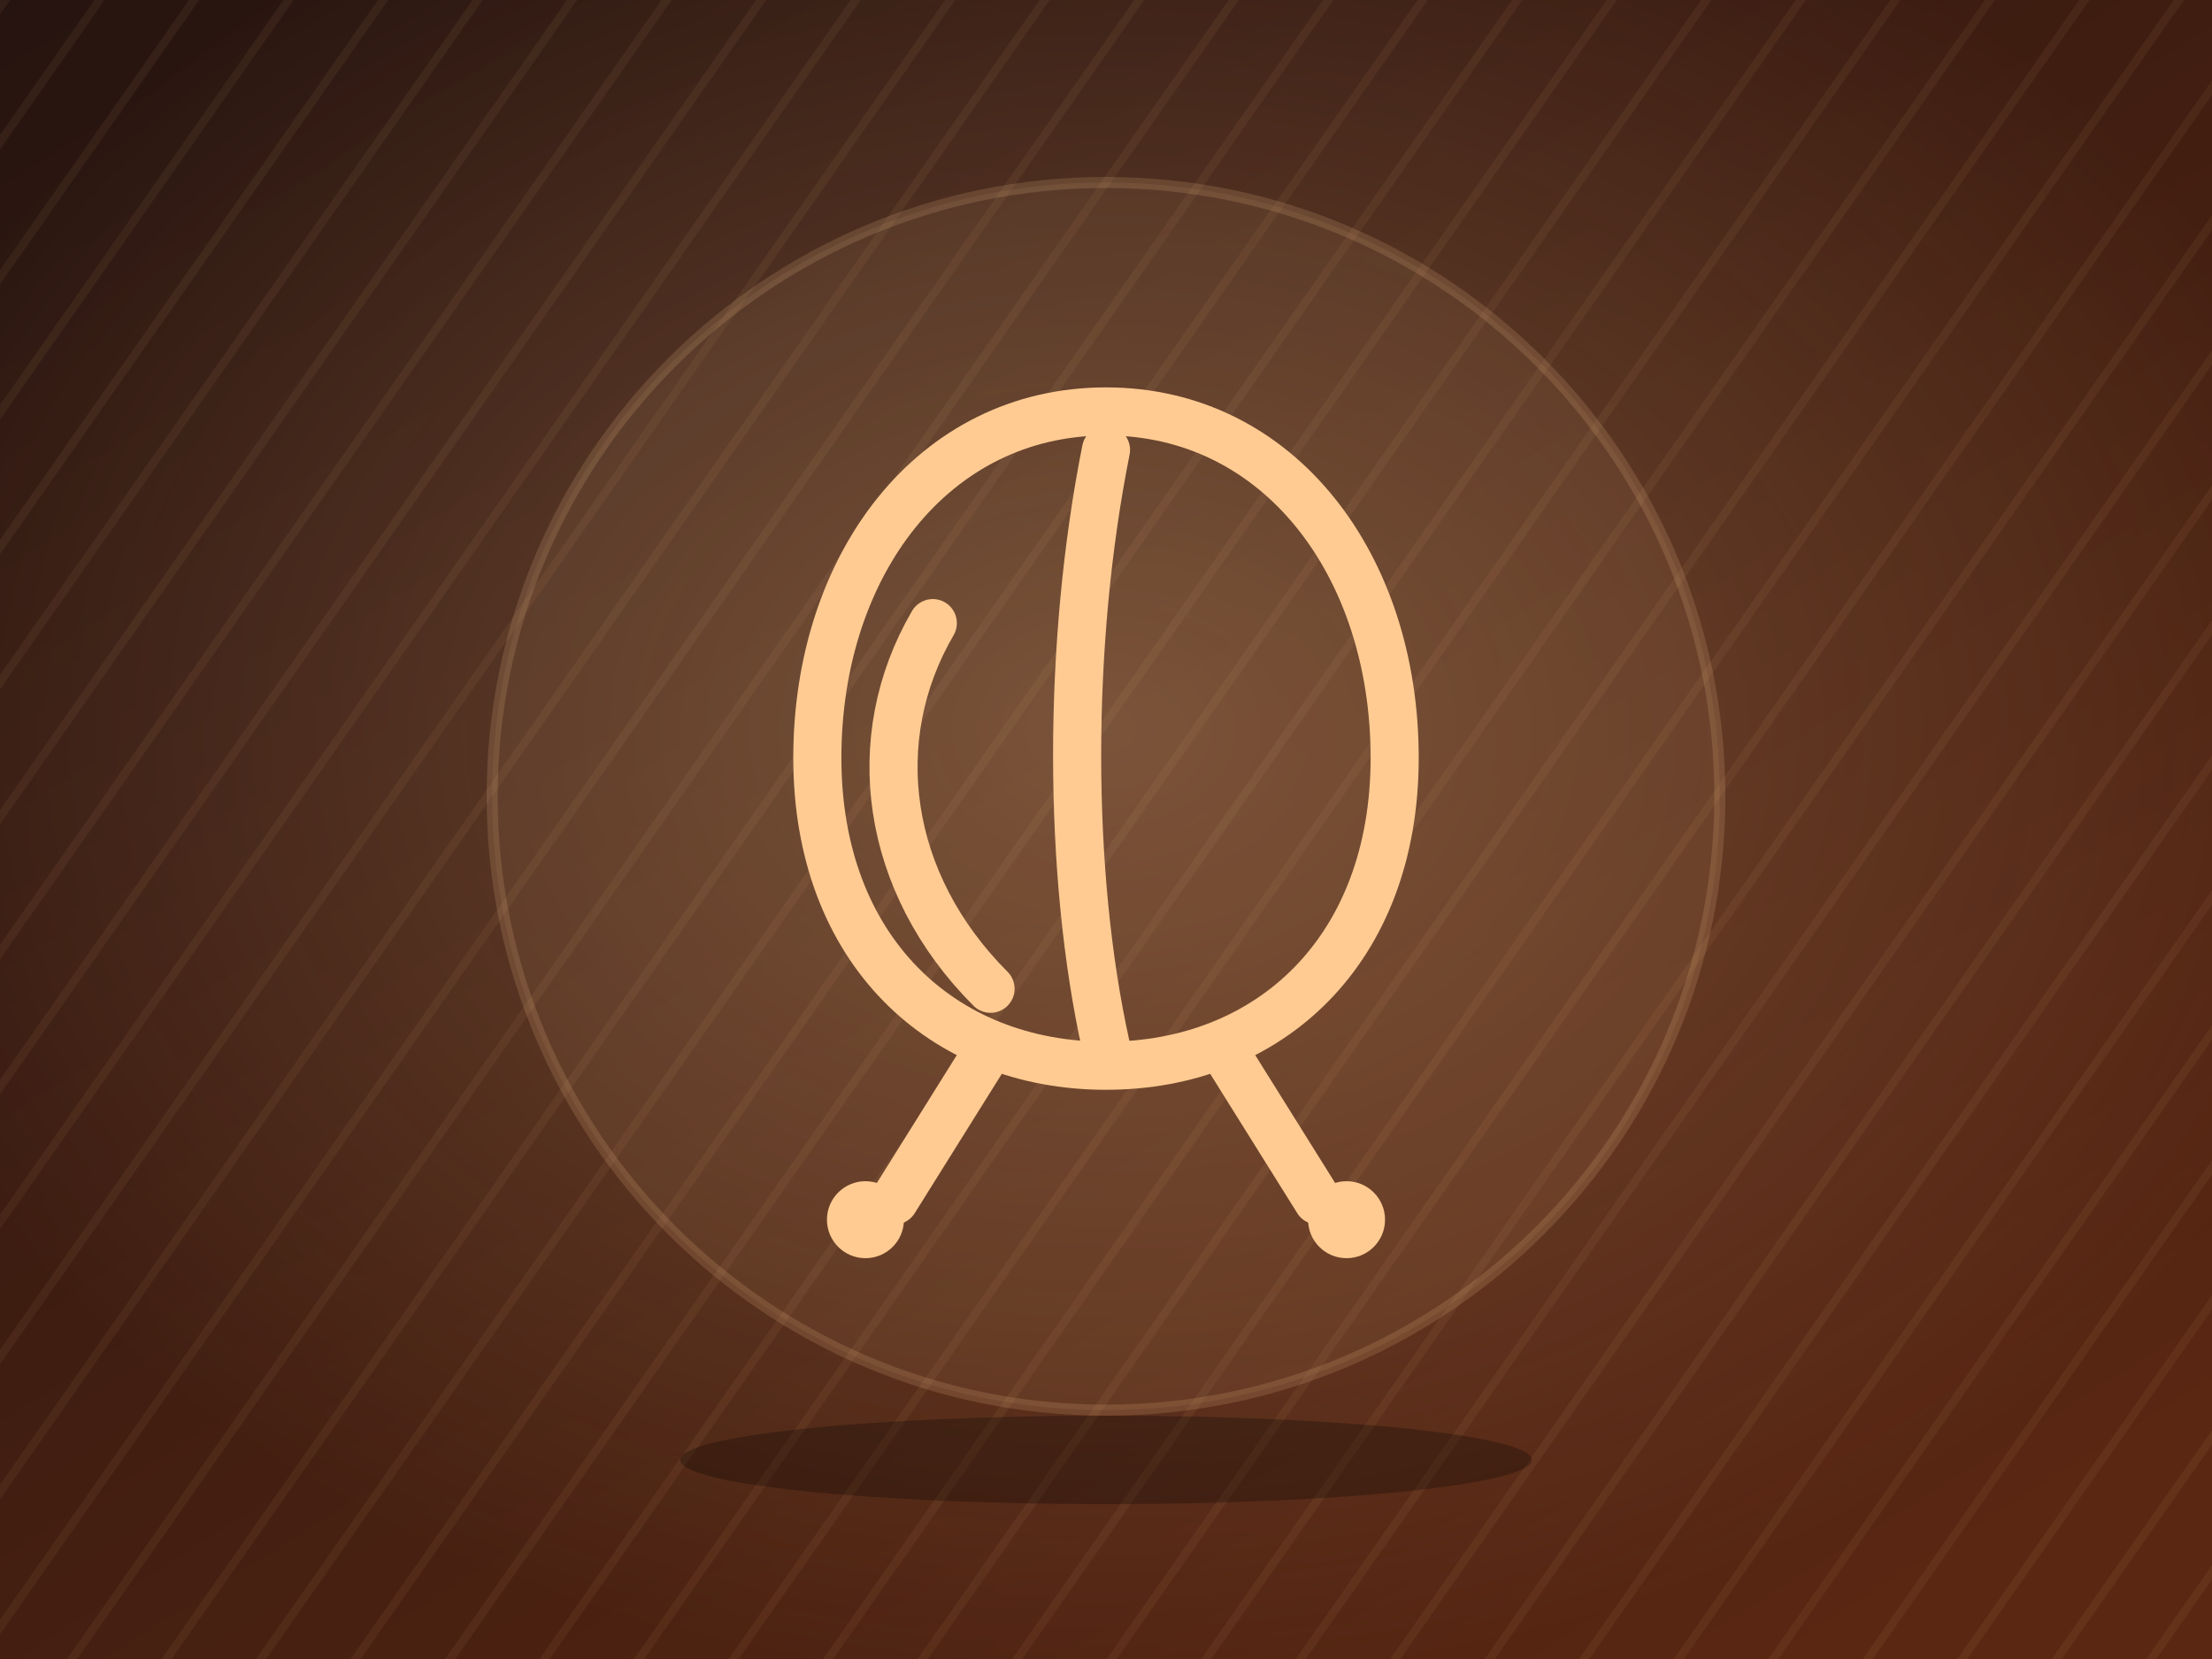
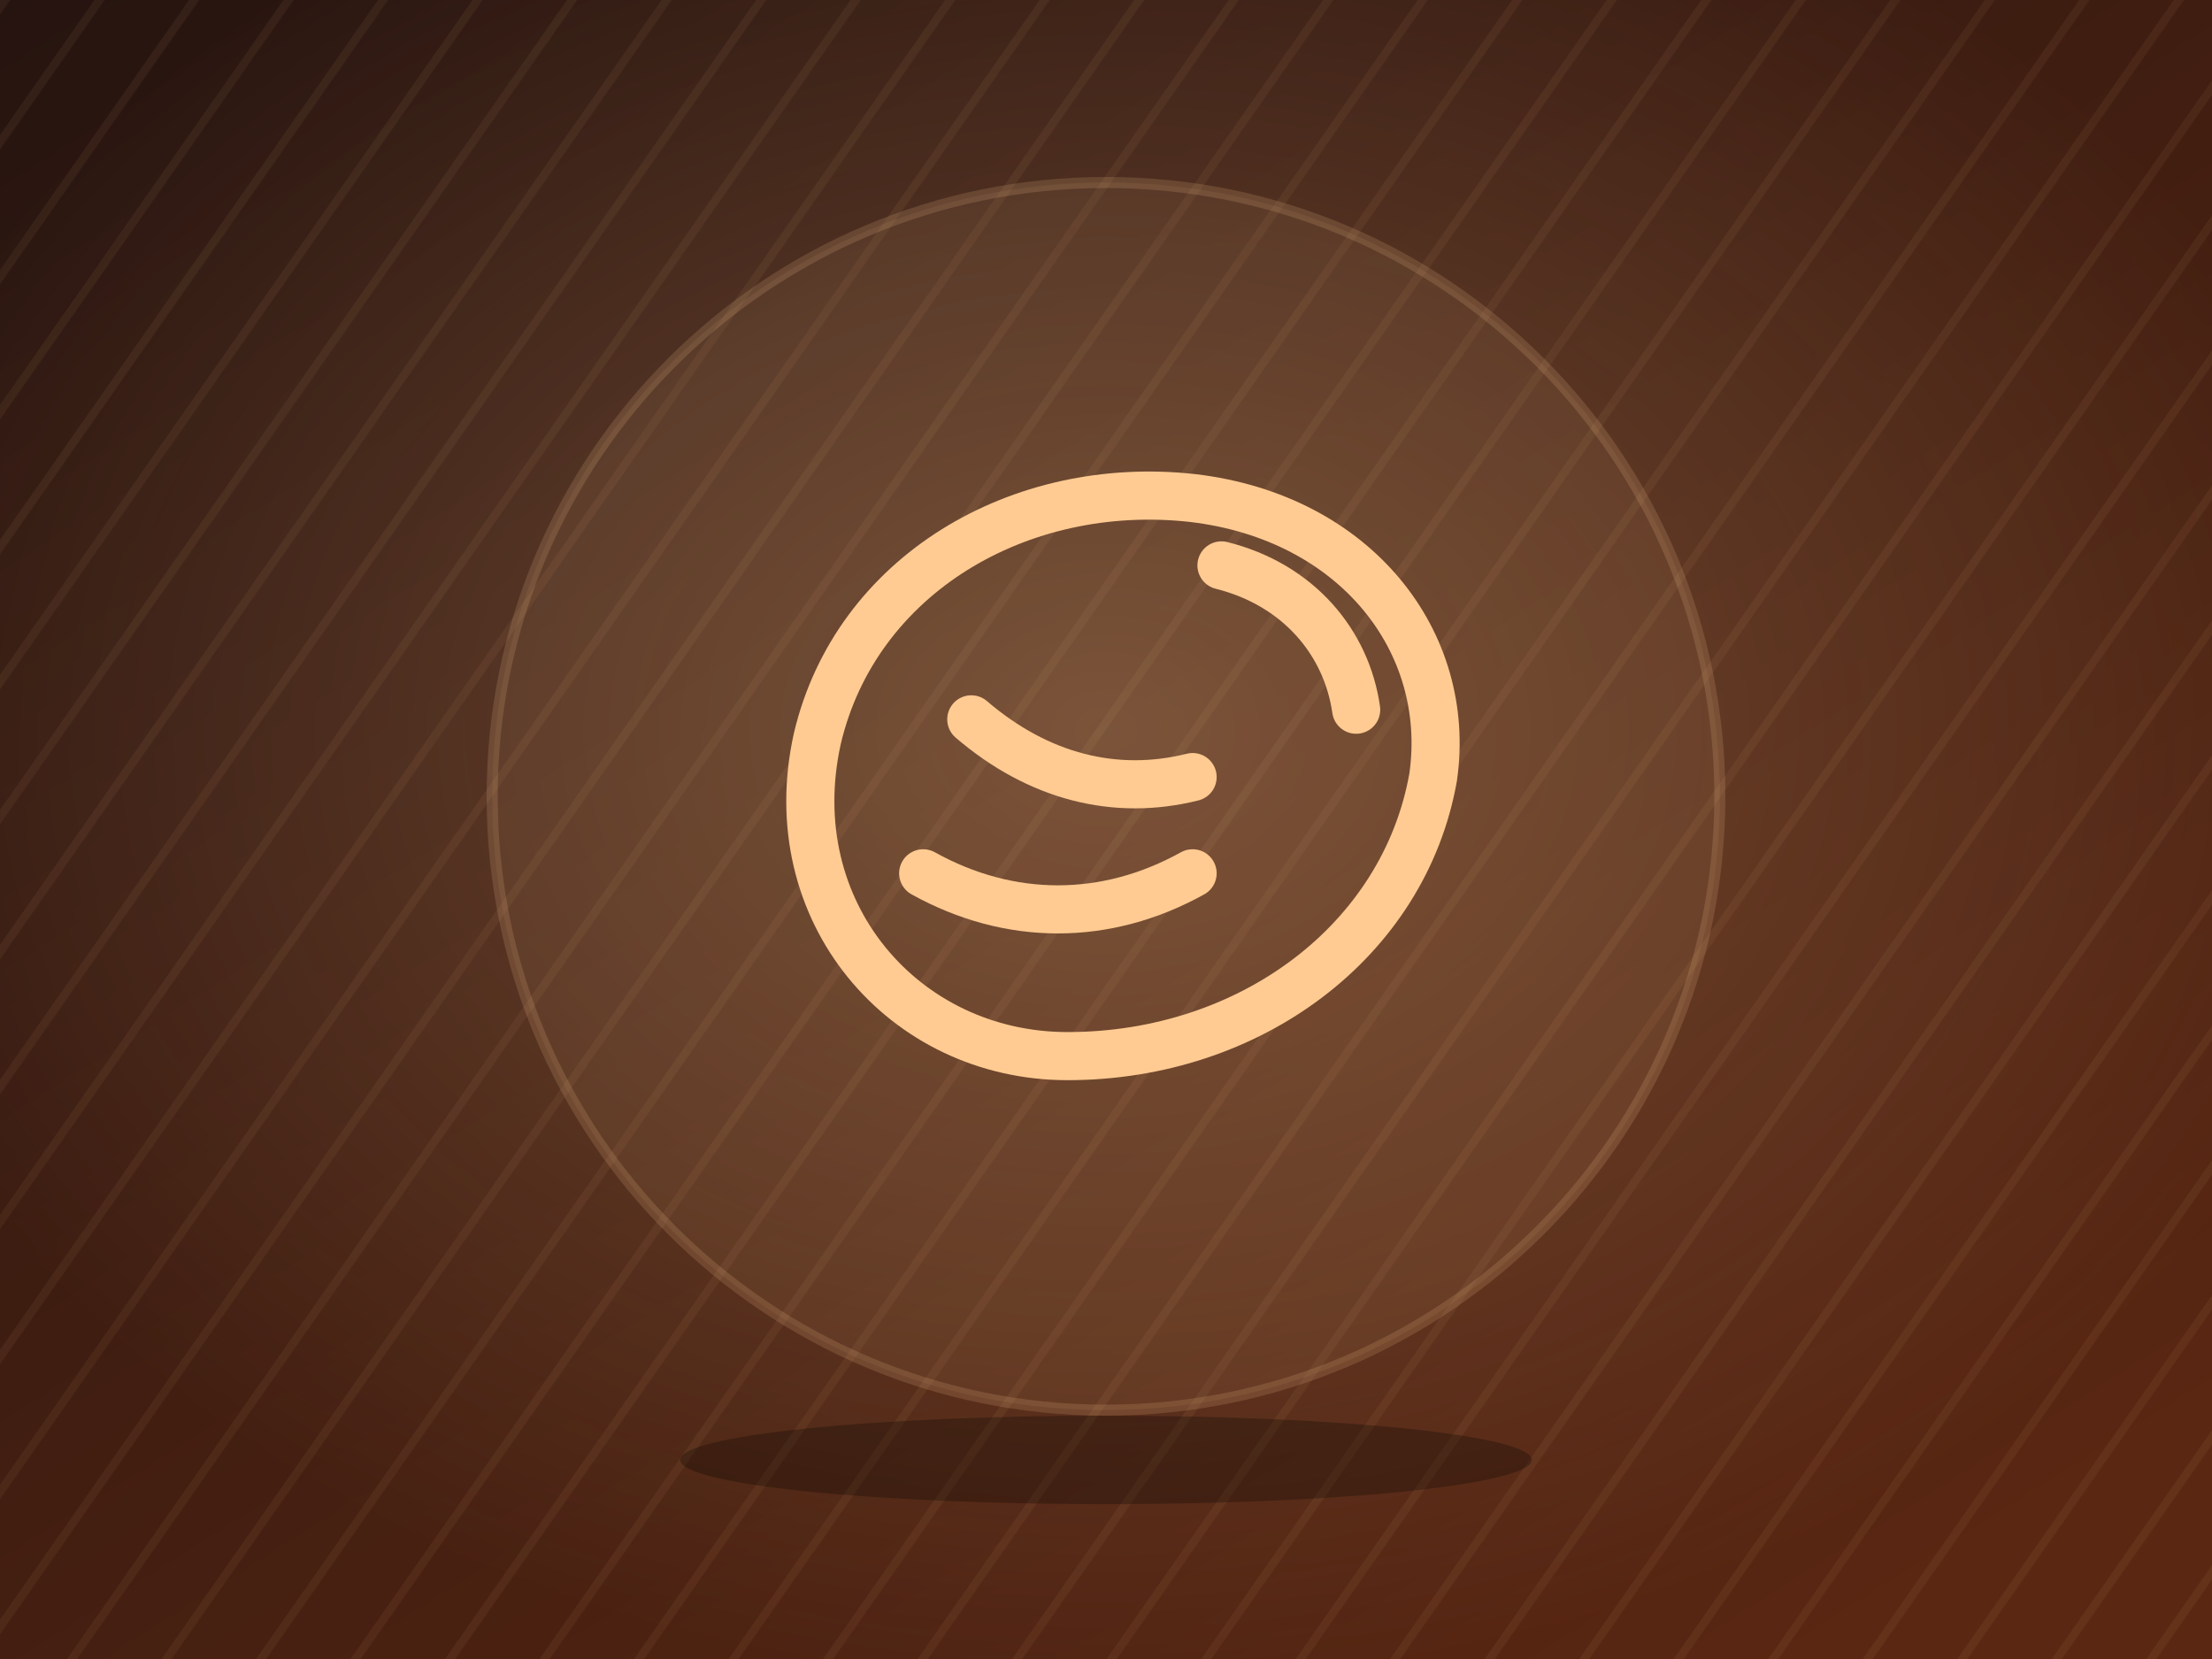
<svg xmlns="http://www.w3.org/2000/svg" viewBox="0 0 400 300" width="400" height="300" role="img">
  <defs>
-     <linearGradient id="bd5" x1="0" y1="0" x2=".85" y2="1">
+     <linearGradient id="bx3" x1="0" y1="0" x2=".85" y2="1">
      <stop offset="0" stop-color="#261410" />
      <stop offset="1" stop-color="#5A2712" />
    </linearGradient>
-     <radialGradient id="gd5" cx="50%" cy="44%" r="58%">
+     <radialGradient id="gx3" cx="50%" cy="44%" r="58%">
      <stop offset="0" stop-color="#FFCB92" stop-opacity=".26" />
      <stop offset="1" stop-color="#FFCB92" stop-opacity="0" />
    </radialGradient>
-     <pattern id="pd5" width="14" height="14" patternTransform="rotate(35)" patternUnits="userSpaceOnUse">
+     <pattern id="px3" width="14" height="14" patternTransform="rotate(35)" patternUnits="userSpaceOnUse">
      <line x1="0" y1="0" x2="0" y2="14" stroke="#FFCB92" stroke-opacity=".06" stroke-width="3" />
    </pattern>
  </defs>
-   <rect width="400" height="300" fill="url(#bd5)" />
-   <rect width="400" height="300" fill="url(#pd5)" />
-   <rect width="400" height="300" fill="url(#gd5)" />
+   <rect width="400" height="300" fill="url(#bx3)" />
+   <rect width="400" height="300" fill="url(#px3)" />
+   <rect width="400" height="300" fill="url(#gx3)" />
  <circle cx="200" cy="144" r="111" fill="#FFCB92" fill-opacity=".07" stroke="#FFCB92" stroke-opacity=".16" stroke-width="2" />
  <g transform="translate(113.0 57.0) scale(1.74)" fill="none" stroke="#FFCB92" stroke-width="5" stroke-linecap="round" stroke-linejoin="round" color="#FFCB92">
-     <path d="M50 10c18 0 30 16 30 36S67 78 50 78 20 66 20 46 32 10 50 10Z" />
-     <path d="M50 14c-4 20-4 44 0 62" />
-     <path d="M32 32c-7 12-5 27 6 38" />
-     <path d="M38 76 28 92M62 76l10 16" />
-     <circle cx="25" cy="94" r="4" fill="currentColor" stroke="none" />
-     <circle cx="75" cy="94" r="4" fill="currentColor" stroke="none" />
+     <path d="M20 44c4-17 21-27 39-25 17 2 27 15 25 29-3 17-19 29-38 29-17 0-30-15-26-33Z" />
+     <path d="M36 42c7 6 15 8 23 6M31 58c9 5 19 5 28 0" />
+     <path d="M62 26c8 2 13 8 14 15" />
  </g>
  <ellipse cx="200" cy="264" rx="77" ry="8" fill="#000" fill-opacity=".26" />
</svg>
